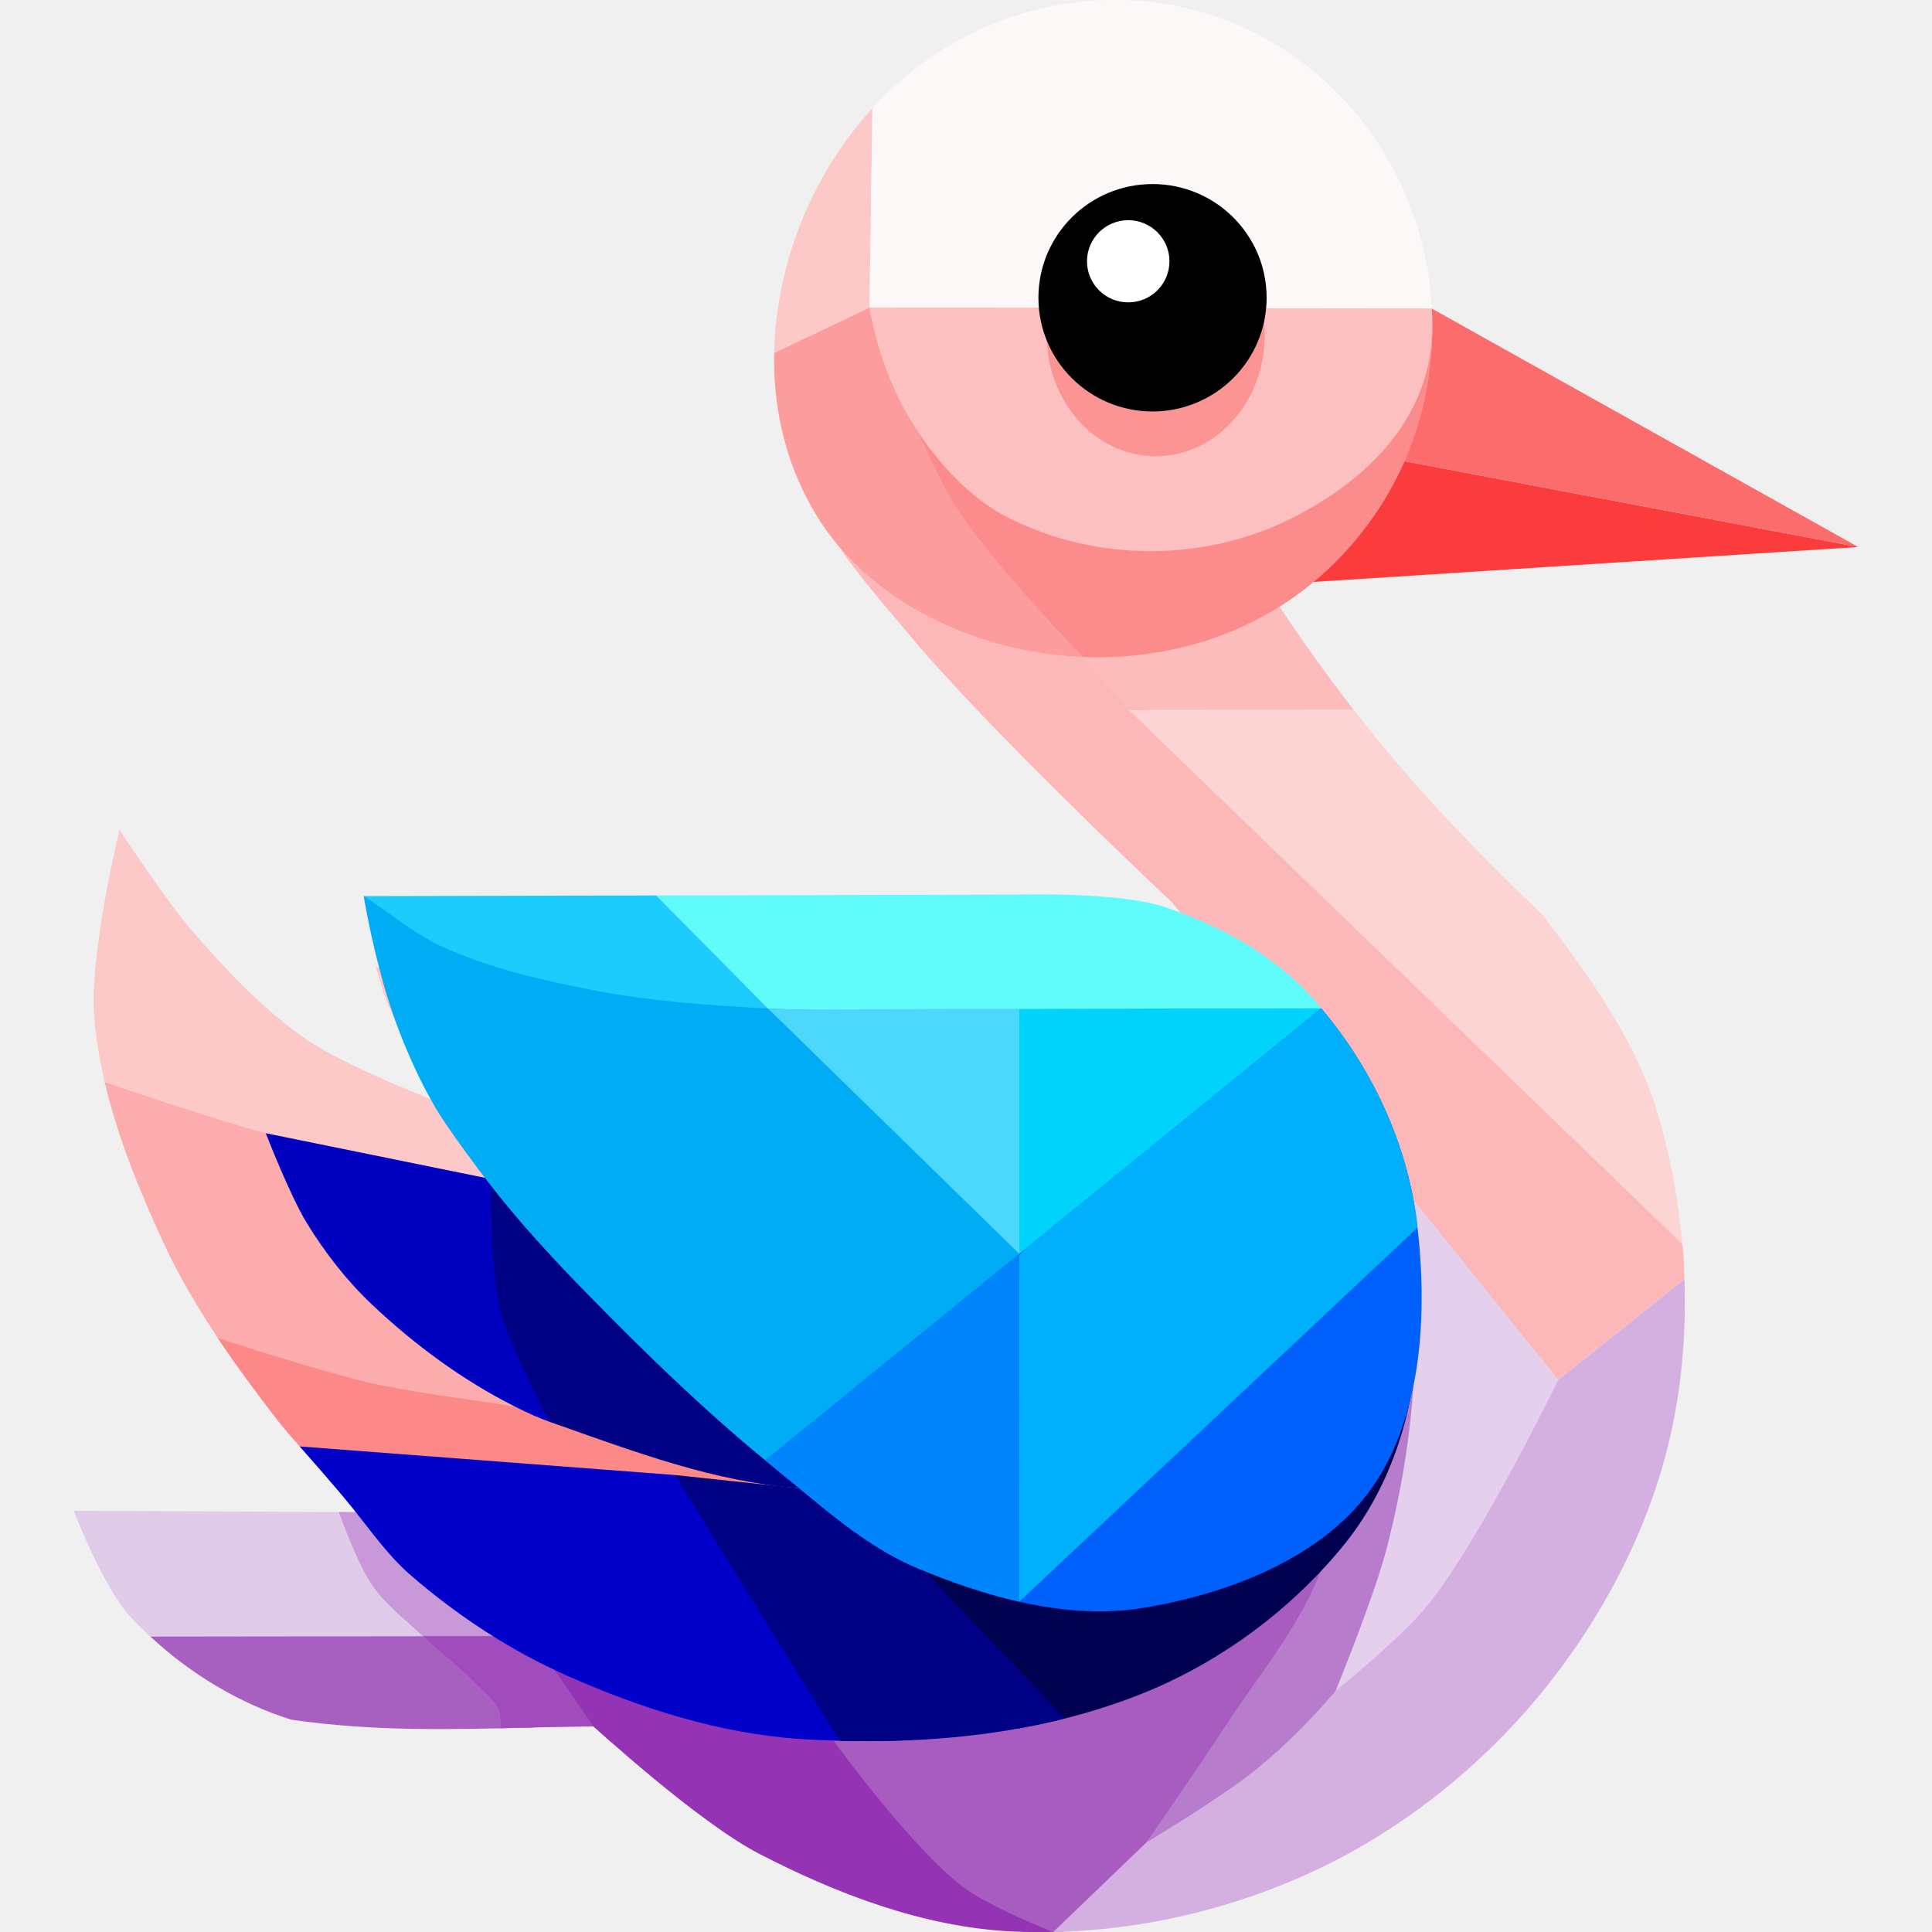
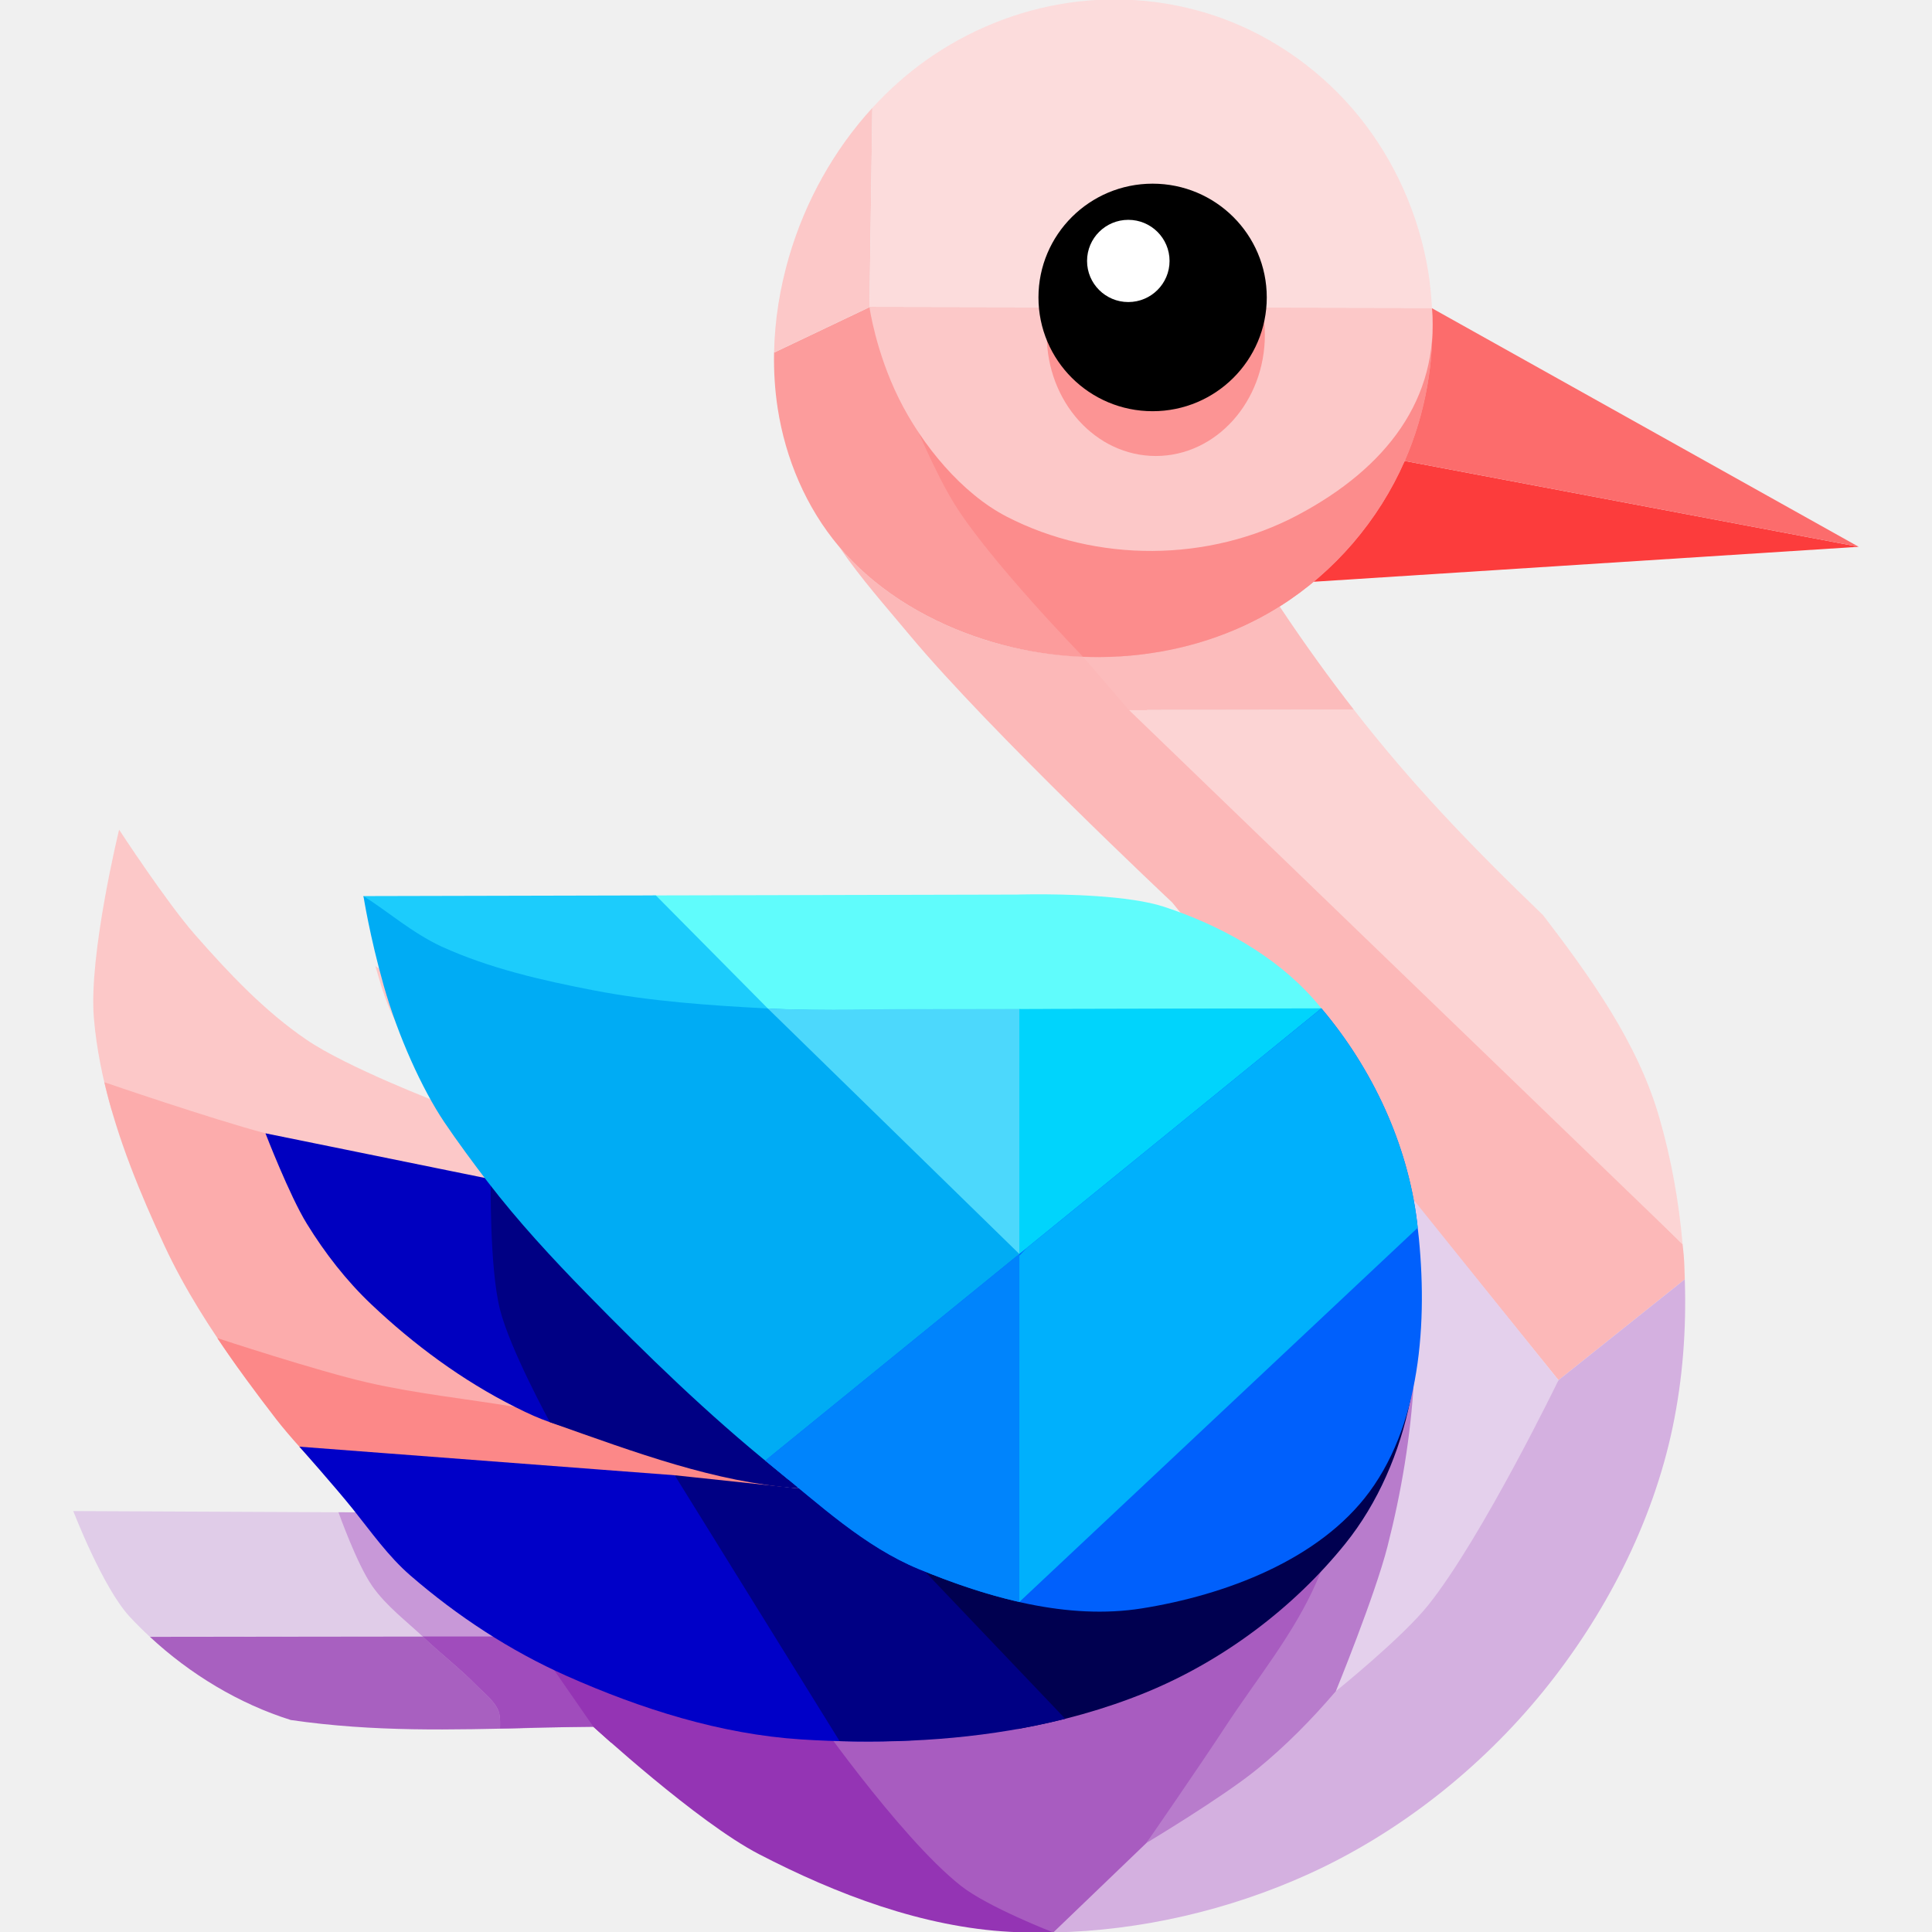
<svg xmlns="http://www.w3.org/2000/svg" version="1.1" id="svg3550" width="800" height="800" viewBox="0 0 800 800">
  <defs id="defs3554">
    </defs>
-   <g id="g3904" transform="matrix(2.233668,0,0,2.233668,-134.8653,-171.8191)" style="display:inline">
-     <path id="path2704-61" style="display:inline;opacity:1;fill:#fcb8b8;stroke-width:5.953;stroke-linecap:round" d="m 215.966,178.325 c 3.889,5.746 8.61,11.034 13.04,16.353 14.817,17.791 48.668,49.559 48.668,49.559 l 71.565,88.501 23.403,-18.68 c -0.108,-3.178 -0.051,-3.345 -0.405,-6.503 l -101.085,-100.849 -10.009,-8.006 -0.06,-0.041 c -6.9,-0.272 -13.772,-1.515 -20.268,-3.819 -9.484,-3.363 -18.355,-8.829 -24.849,-16.514 z" />
-     <path id="path2704-6" style="opacity:1;fill:#fcd4d4;stroke-width:5.953;stroke-linecap:round" d="m 311.315,208.494 -41.67,0.066 102.592,98.994 c -0.701,-8.031 -2.142,-15.985 -4.359,-23.614 -4.01,-13.795 -12.762,-25.946 -21.492,-37.355 -13.871,-13.353 -24.545,-24.548 -35.071,-38.09 z" />
-     <path id="path2704-0" style="opacity:1;fill:#fcbcbc;stroke-width:5.953;stroke-linecap:round" d="m 297.573,189.38 c -10.812,6.801 -23.7,9.781 -36.487,9.277 l 0.057,0.041 8.501,9.862 41.67,-0.066 c -4.526,-5.823 -9.029,-12.036 -13.741,-19.114 z" />
-     <path style="opacity:1;fill:#fc3c3c;stroke-width:5.953;stroke-linecap:round" d="m 404.868,178.324 -84.125,-15.907 -16.863,22.386 z" id="path3150" />
-     <path style="opacity:1;fill:#fc6c6c;stroke-width:5.953;stroke-linecap:round" d="m 404.868,178.324 -79.07,-44.204 -5.055,28.298 z" id="path3120" />
-     <path id="path3014-7" style="opacity:1;fill:#fc9c9c;stroke-width:5.953;stroke-linecap:round" d="m 221.57,133.926 -17.677,8.417 c -0.068,3.45 0.141,6.902 0.668,10.314 1.44,9.335 5.254,18.359 11.334,25.587 6.5,7.729 15.403,13.219 24.922,16.594 18.537,6.572 40.11,5.013 56.758,-5.459 10.181,-6.404 18.34,-15.947 23.169,-26.962 3.884,-8.86 5.568,-18.638 5.055,-28.298 z" />
-     <path id="path3014-9" style="opacity:1;fill:#fc8c8c;stroke-width:5.953;stroke-linecap:round" d="m 221.57,133.926 c 0,0 8.776,25.182 15.731,36.436 6.489,10.501 23.843,28.336 23.843,28.336 12.767,0.492 25.634,-2.527 36.43,-9.318 10.181,-6.404 18.34,-15.947 23.169,-26.962 3.884,-8.86 5.568,-18.638 5.055,-28.298 z" />
-     <path id="path3014-2" style="opacity:1;fill:#fcc8c8;stroke-width:5.953;stroke-linecap:round" d="m 222.104,97 c -7.174,7.83 -12.473,17.411 -15.452,27.626 -1.678,5.753 -2.642,11.731 -2.76,17.718 l 17.677,-8.417 z" />
-     <path id="path3713" style="opacity:1;fill:#fcc0c0;stroke-width:5.953;stroke-linecap:round" d="m 325.797,134.12 c 1.326,16.725 -8.314,29.525 -24.828,38.303 -16.515,8.777 -37.298,8.902 -53.952,0.324 -8.327,-4.289 -15.72,-13.265 -20,-21.898 -4.28,-8.633 -5.447,-16.922 -5.447,-16.922" />
-     <path id="path3014-1" style="opacity:1;fill:#fcf8f8;stroke-width:5.953;stroke-linecap:round" d="m 265.691,76.922 c -2.404,0.052 -4.804,0.252 -7.184,0.598 -9.517,1.385 -18.674,5.113 -26.509,10.691 -3.606,2.568 -6.909,5.53 -9.894,8.788 l -0.535,36.927 104.228,0.194 c -0.125,-2.35 -0.342,-4.696 -0.733,-7.017 -1.749,-10.383 -6.16,-20.324 -12.787,-28.507 -6.627,-8.183 -15.465,-14.58 -25.356,-18.193 -6.775,-2.475 -14.018,-3.639 -21.23,-3.481 z" />
-     <ellipse style="opacity:1;fill:#fc9494;stroke-width:6.009;stroke-linecap:round" id="path3718-3-6" cx="274.627" cy="139.021" rx="20.208" ry="22.479" />
-     <ellipse style="opacity:1;fill:#000000;fill-opacity:1;stroke-width:5.953;stroke-linecap:round" id="path3718" cx="274.034" cy="132.122" rx="21.152" ry="21.08" />
-     <ellipse style="opacity:1;fill:#ffffff;fill-opacity:1;stroke-width:2.151;stroke-linecap:round" id="path3718-3" cx="269.53" cy="125.359" rx="7.643" ry="7.617" />
-     <path id="path2704-8-0" style="display:inline;opacity:1;fill:#e0cce8;stroke-width:5.953;stroke-linecap:round" d="m 74.044,356.994 c 0,0 5.422,14.129 10.433,19.559 1.195,1.295 2.463,2.537 3.765,3.748 l 51.36,-0.07 0.392,-7.299 -15.122,-15.706 z" />
-     <path id="path2704-8-2" style="display:inline;opacity:1;fill:#a860c0;stroke-width:5.953;stroke-linecap:round" d="m 145.888,380.231 -57.645,0.07 c 7.438,6.919 16.503,12.397 26.109,15.412 15.509,2.246 29.695,1.817 44.87,1.465 l 0.018,-0.029 z" />
-     <path id="path2704-8-9" style="display:inline;opacity:1;fill:#c898d8;stroke-width:5.953;stroke-linecap:round" d="m 121.792,351.377 c 3.033,3.175 5.692,5.86 5.692,5.86 l -4.301,-0.019 c 0,0 3.377,9.531 6.228,13.635 2.614,3.763 6.407,6.555 9.726,9.713 3.107,2.957 6.537,5.573 9.534,8.641 1.481,1.516 3.338,2.855 4.159,4.809 0.42,1 0.276,3.205 0.272,3.268 5.636,-0.123 11.346,-0.264 17.317,-0.319 0,0 1.254,1.148 3.278,2.934 l 2.429,-4.832 -10.74,-15.288 z" />
-     <path id="path2704-8-9-0" style="display:inline;fill:#a04cbc;stroke-width:5.953;stroke-linecap:round" d="m 138.776,380.231 c 0.12,0.112 0.243,0.222 0.362,0.335 3.107,2.957 6.537,5.573 9.534,8.641 1.481,1.516 3.338,2.855 4.159,4.809 0.42,1 0.276,3.204 0.272,3.268 5.636,-0.123 11.346,-0.264 17.317,-0.319 0,0 1.254,1.148 3.278,2.934 l 2.429,-4.832 -10.423,-14.836 z" />
-     <path id="path2704-8-7" style="display:inline;opacity:1;fill:#9434b4;stroke-width:5.953;stroke-linecap:round" d="m 157.686,378.594 12.734,18.372 c 0,0 19.224,17.672 30.683,23.606 14.418,7.467 30.323,13.514 46.537,14.393 3.302,0.179 6.628,0.15 9.957,0.026 l -0.089,-9.261 -44.874,-38.674 z" />
-     <path style="opacity:1;fill:#a85cc0;fill-opacity:1;stroke-width:5.953;stroke-linecap:round" d="m 255.626,435.075 c 0,0 -12.093,-4.682 -17.11,-8.637 -11.616,-9.158 -28.69,-33.853 -28.69,-33.853 l 98.159,-29.953 -4.222,31.916 -29.82,32.933 z" id="path4565" />
-     <path id="path2704" style="display:inline;opacity:1;fill:#d4b0e0;stroke-width:5.953;stroke-linecap:round" d="m 372.642,314.057 -23.403,18.68 -39.648,39.883 -36.697,45.867 -17.268,16.588 c 16.234,-0.317 32.669,-4.166 47.36,-10.844 16.689,-7.586 31.826,-19.568 43.389,-33.793 11.47,-14.113 20.299,-31.186 24.02,-48.987 1.863,-8.91 2.561,-18.162 2.247,-27.394 z" />
-     <path style="opacity:1;fill:#b87ccc;fill-opacity:1;stroke-width:5.953;stroke-linecap:round" d="m 272.895,418.487 c 0,0 14.121,-8.462 20.478,-13.646 5.312,-4.332 10.166,-9.252 14.612,-14.469 9.897,-11.613 26.646,-37.221 26.646,-37.221 l -15.431,-39.068 c 0,0 -7.065,38.259 -14.748,55.949 -4.237,9.756 -11.176,18.104 -16.997,27.006 -4.729,7.233 -14.56,21.449 -14.56,21.449 z" id="path4479" />
-     <path style="opacity:1;fill:#e4d0ec;fill-opacity:1;stroke-width:5.953;stroke-linecap:round" d="m 307.985,390.373 c 0,0 12.296,-9.89 17.171,-16.013 9.984,-12.54 24.084,-41.623 24.084,-41.623 l -28.299,-35.229 c 0,0 2.189,23.495 1.516,35.229 -0.596,10.378 -2.323,20.727 -4.897,30.799 -2.352,9.202 -9.575,26.836 -9.575,26.836 z" id="path4143" />
-     <path id="path2704-8-92" style="display:inline;opacity:1;fill:#fcc8c8;stroke-width:5.953;stroke-linecap:round" d="m 82.535,230.743 c 0,0 -5.657,23.171 -4.679,34.852 0.485,5.797 1.673,11.513 3.295,17.134 l 90.091,24.467 -8.533,-28.797 -32.683,-22.378 c 0.718,2.555 1.465,5.019 2.201,6.877 2.574,6.491 9.816,18.505 9.816,18.505 0,0 -17.25,-6.595 -24.807,-11.756 -7.819,-5.34 -14.424,-12.369 -20.669,-19.485 -5.268,-6.002 -14.033,-19.418 -14.033,-19.418 z" />
-     <path id="path2704-8-75" style="display:inline;opacity:1;fill:#fcacac;stroke-width:5.953;stroke-linecap:round" d="m 79.801,277.534 c 2.437,10.458 6.624,20.608 11.15,30.316 3.72,7.979 8.494,15.438 13.639,22.627 l 17.202,8.466 83.995,9.491 -41.127,-49.095 -13.855,-3.53 c 0,0 -27.591,-5.217 -41.151,-8.809 -10.088,-2.672 -29.805,-9.448 -29.853,-9.464 z" />
-     <path id="path2704-8-3" style="display:inline;opacity:1;fill:#fc8888;stroke-width:5.953;stroke-linecap:round" d="m 100.736,324.949 c 3.432,5.148 7.126,10.134 10.894,15.015 4.775,6.187 15.855,17.273 15.855,17.273 l 85.631,2.347 -15.253,-14.805 c 0,0 -27.982,-4.743 -41.979,-7.082 -9.106,-1.522 -18.326,-2.455 -27.324,-4.522 -9.416,-2.163 -27.757,-8.205 -27.824,-8.227 z" />
-     <path id="path5116-8" style="display:inline;opacity:1;fill:#0000c0;fill-opacity:1;stroke-width:5.953;stroke-linecap:round" d="m 109.653,286.999 c 0,0 4.438,11.513 7.654,16.737 3.345,5.435 7.321,10.566 11.955,14.954 7.917,7.498 16.878,14.115 26.622,19.008 5.484,2.753 6.625,2.904 14.375,5.266 l -7.021,-49.371 -15.08,-3.201 c 1.954,2.674 3.864,5.229 3.864,5.229 z" />
-     <path id="path5116-9" style="display:inline;opacity:1;fill:#000084;fill-opacity:1;stroke-width:5.953;stroke-linecap:round" d="m 154.805,291.326 -3.144,3.807 c 0.025,0.033 0.36,0.488 0.36,0.488 l -0.623,-0.127 c 0,0 -0.256,16.25 1.683,24.048 1.847,7.428 9.276,20.983 9.276,20.983 16.37,5.808 30.439,11.048 45.79,12.25 l 6.982,-2.118 z" />
-     <path id="path5116-2" style="display:inline;opacity:1;fill:#0000c8;fill-opacity:1;stroke-width:5.953;stroke-linecap:round" d="m 115.935,345.064 c 0,0 6.656,7.494 9.957,11.617 3.372,4.211 6.517,8.701 10.594,12.235 8.698,7.538 18.53,13.994 29.05,18.662 13.686,6.072 28.419,10.763 43.361,11.73 6.692,0.433 13.489,0.492 20.281,0.19 l -43.693,-49.137 z" />
-     <path id="path5116-3-6" style="display:inline;opacity:1;fill:#000050;fill-opacity:1;stroke-width:5.953;stroke-linecap:round" d="m 311.034,330.335 -74.931,34.1 -14.435,3.514 27.374,29.424 c 8.137,-1.457 16.1,-3.642 23.676,-6.736 14.244,-5.818 27.354,-15.605 37.009,-27.584 6.08,-7.543 10.107,-16.965 12.022,-26.462 0.26,-1.287 0.469,-2.596 0.687,-3.9 z" />
-     <path id="path5116" style="display:inline;opacity:1;fill:#000084;fill-opacity:1;stroke-width:5.953;stroke-linecap:round" d="m 185.485,350.36 30.552,49.264 c 13.992,0.399 28.263,-0.715 41.813,-4.138 l -42.719,-44.828 -6.982,2.117 -22.66,-2.414 z" />
-     <path id="path1482-9" style="display:inline;opacity:1;fill:#60fcfc;stroke-width:5.953;stroke-linecap:round" d="m 251.893,242.719 c -1.884,0.011 -3.049,0.048 -3.049,0.048 l -67.466,0.156 21.128,23.276 104.255,-0.538 c -0.965,-1.222 -1.925,-2.428 -2.951,-3.581 -7.194,-8.091 -17.353,-13.66 -27.636,-17.046 -6.512,-2.144 -18.629,-2.346 -24.28,-2.314 z" />
-     <path id="path1482-2" style="display:inline;opacity:1;fill:#1cccfc;stroke-width:5.953;stroke-linecap:round" d="m 181.988,242.921 -54.17,0.125 c 0,0 0.037,0.196 0.038,0.203 l 9.17,9.95 46.291,14.624 22.097,-1.252 z" />
-     <path id="path1482-5" style="display:inline;opacity:1;fill:#00acf4;stroke-width:5.953;stroke-linecap:round" d="m 127.811,243.045 c 0,0 1.168,7.484 3.743,16.556 2.664,9.389 7.106,19.18 11.217,25.306 2.319,3.456 5.537,7.809 8.071,11.11 5.606,7.301 11.936,14.142 18.372,20.723 11.016,11.265 22.359,22.286 34.612,32.192 0.937,0.757 1.871,1.541 2.805,2.314 l 42.718,-41.894 59.787,-40.468 c -1.231,-1.728 -2.52,-3.397 -3.869,-5.006 -13.997,0.047 -47.951,0.156 -70.062,0.13 -10.9,-0.013 -21.815,0.433 -32.699,-0.144 -10.709,-0.569 -21.5,-1.316 -32.03,-3.351 -9.596,-1.854 -19.281,-4.06 -28.177,-8.107 -5.504,-2.554 -10.117,-6.631 -14.487,-9.359 z" />
-     <path id="path1482-5-3" style="display:inline;fill:#4cd8fc;stroke-width:5.953;stroke-linecap:round" d="m 202.742,263.874 46.602,45.493 0.16,-45.387 c -5.229,0 -9.786,0.032 -14.299,0.026 -11.46,-0.145 -22.707,0.353 -32.464,-0.132 z" />
-     <path style="opacity:1;fill:#00d4fc;stroke-width:5.953;stroke-linecap:round" d="m 249.338,309.665 55.971,-45.817 -55.971,0.132 z" id="path1938" />
-     <path id="path1482-56" style="display:inline;opacity:1;fill:#0060fc;stroke-width:5.953;stroke-linecap:round" d="m 305.309,263.848 -103.043,83.792 c 0.522,0.428 1.036,0.866 1.561,1.291 8.51,6.88 16.786,14.636 26.897,18.82 12.93,5.351 27.528,9.486 41.346,7.275 15.456,-2.473 32.853,-8.983 42.137,-21.585 9.974,-13.538 10.879,-33.419 8.819,-50.107 -1.78,-14.421 -8.29,-28.352 -17.717,-39.486 z" />
-     <path id="path1482-56-2" style="display:inline;fill:#00b0fc;stroke-width:5.953;stroke-linecap:round" d="m 305.309,263.848 -54.576,44.379 -1.396,1.438 9.9e-4,64.178 73.817,-69.344 c -0.044,-0.387 -0.082,-0.781 -0.129,-1.165 -1.78,-14.421 -8.289,-28.352 -17.717,-39.486 z" />
-     <path id="path1482-56-1" style="display:inline;fill:#0084fc;stroke-width:5.953;stroke-linecap:round" d="m 249.344,309.368 -31.993,26.006 -0.32,0.26 -14.766,12.007 c 0.522,0.428 1.036,0.866 1.561,1.291 8.51,6.88 16.786,14.636 26.897,18.82 5.932,2.455 12.216,4.644 18.614,6.092 z" />
+   <g id="g3904-6" transform="matrix(2.234748,0,0,2.234748,-135.1239,-172.0955)" style="display:inline">
+     <path id="path2704-61-7" style="display:inline;opacity:1;fill:#fcb8b8;stroke-width:5.953;stroke-linecap:round" d="m 215.966,178.325 c 3.889,5.746 8.61,11.034 13.04,16.353 14.817,17.791 48.668,49.559 48.668,49.559 l 71.565,88.501 23.403,-18.68 c -0.108,-3.178 -0.051,-3.345 -0.405,-6.503 l -101.085,-100.849 -10.009,-8.006 -0.06,-0.041 c -6.9,-0.272 -13.772,-1.515 -20.268,-3.819 -9.484,-3.363 -18.355,-8.829 -24.849,-16.514 z" />
+     <path id="path2704-6-5" style="opacity:1;fill:#fcd4d4;stroke-width:5.953;stroke-linecap:round" d="m 311.315,208.494 -41.67,0.066 102.592,98.994 c -0.701,-8.031 -2.142,-15.985 -4.359,-23.614 -4.01,-13.795 -12.762,-25.946 -21.492,-37.355 -13.871,-13.353 -24.545,-24.548 -35.071,-38.09 z" />
+     <path id="path2704-0-3" style="opacity:1;fill:#fcbcbc;stroke-width:5.953;stroke-linecap:round" d="m 297.573,189.38 c -10.812,6.801 -23.7,9.781 -36.487,9.277 l 0.057,0.041 8.501,9.862 41.67,-0.066 c -4.526,-5.823 -9.029,-12.036 -13.741,-19.114 z" />
+     <path style="opacity:1;fill:#fc3c3c;stroke-width:5.953;stroke-linecap:round" d="m 404.868,178.324 -84.125,-15.907 -16.863,22.386 z" id="path3150-5" />
+     <path style="opacity:1;fill:#fc6c6c;stroke-width:5.953;stroke-linecap:round" d="m 404.868,178.324 -79.07,-44.204 -5.055,28.298 z" id="path3120-6" />
+     <path id="path3014-7-2" style="opacity:1;fill:#fc9c9c;stroke-width:5.953;stroke-linecap:round" d="m 221.57,133.926 -17.677,8.417 c -0.068,3.45 0.141,6.902 0.668,10.314 1.44,9.335 5.254,18.359 11.334,25.587 6.5,7.729 15.403,13.219 24.922,16.594 18.537,6.572 40.11,5.013 56.758,-5.459 10.181,-6.404 18.34,-15.947 23.169,-26.962 3.884,-8.86 5.568,-18.638 5.055,-28.298 z" />
+     <path id="path3014-9-9" style="opacity:1;fill:#fc8c8c;stroke-width:5.953;stroke-linecap:round" d="m 221.57,133.926 c 0,0 8.776,25.182 15.731,36.436 6.489,10.501 23.843,28.336 23.843,28.336 12.767,0.492 25.634,-2.527 36.43,-9.318 10.181,-6.404 18.34,-15.947 23.169,-26.962 3.884,-8.86 5.568,-18.638 5.055,-28.298 z" />
+     <path id="path3014-2-1" style="opacity:1;fill:#fcc8c8;stroke-width:5.953;stroke-linecap:round" d="m 222.104,97 c -7.174,7.83 -12.473,17.411 -15.452,27.626 -1.678,5.753 -2.642,11.731 -2.76,17.718 l 17.677,-8.417 z" />
+     <path id="path3713-2" style="opacity:1;fill:#fcc8c8;stroke-width:5.953;stroke-linecap:round" d="m 325.797,134.12 c 1.326,16.725 -8.314,29.525 -24.828,38.303 -16.515,8.777 -37.298,8.902 -53.952,0.324 -8.327,-4.289 -15.72,-13.265 -20,-21.898 -4.28,-8.633 -5.447,-16.922 -5.447,-16.922" />
+     <path id="path3014-1-7" style="opacity:1;fill:#fcdcdc;fill-opacity:1;stroke-width:5.953;stroke-linecap:round" d="m 265.691,76.922 c -2.404,0.052 -4.804,0.252 -7.184,0.598 -9.517,1.385 -18.674,5.113 -26.509,10.691 -3.606,2.568 -6.909,5.53 -9.894,8.788 l -0.535,36.927 104.228,0.194 c -0.125,-2.35 -0.342,-4.696 -0.733,-7.017 -1.749,-10.383 -6.16,-20.324 -12.787,-28.507 -6.627,-8.183 -15.465,-14.58 -25.356,-18.193 -6.775,-2.475 -14.018,-3.639 -21.23,-3.481 z" />
+     <ellipse style="opacity:1;fill:#fc9494;stroke-width:6.009;stroke-linecap:round" id="path3718-3-6-0" cx="274.627" cy="139.021" rx="20.208" ry="22.479" />
+     <ellipse style="opacity:1;fill:#000000;fill-opacity:1;stroke-width:5.953;stroke-linecap:round" id="path3718-9" cx="274.034" cy="132.122" rx="21.152" ry="21.08" />
+     <ellipse style="opacity:1;fill:#ffffff;fill-opacity:1;stroke-width:2.151;stroke-linecap:round" id="path3718-3-3" cx="269.53" cy="125.359" rx="7.643" ry="7.617" />
+     <path id="path2704-8-0-6" style="display:inline;opacity:1;fill:#e0cce8;stroke-width:5.953;stroke-linecap:round" d="m 74.044,356.994 c 0,0 5.422,14.129 10.433,19.559 1.195,1.295 2.463,2.537 3.765,3.748 l 51.36,-0.07 0.392,-7.299 -15.122,-15.706 z" />
+     <path id="path2704-8-2-0" style="display:inline;opacity:1;fill:#a860c0;stroke-width:5.953;stroke-linecap:round" d="m 145.888,380.231 -57.645,0.07 c 7.438,6.919 16.503,12.397 26.109,15.412 15.509,2.246 29.695,1.817 44.87,1.465 l 0.018,-0.029 z" />
+     <path id="path2704-8-9-6" style="display:inline;opacity:1;fill:#c898d8;stroke-width:5.953;stroke-linecap:round" d="m 121.792,351.377 c 3.033,3.175 5.692,5.86 5.692,5.86 l -4.301,-0.019 c 0,0 3.377,9.531 6.228,13.635 2.614,3.763 6.407,6.555 9.726,9.713 3.107,2.957 6.537,5.573 9.534,8.641 1.481,1.516 3.338,2.855 4.159,4.809 0.42,1 0.276,3.205 0.272,3.268 5.636,-0.123 11.346,-0.264 17.317,-0.319 0,0 1.254,1.148 3.278,2.934 l 2.429,-4.832 -10.74,-15.288 z" />
+     <path id="path2704-8-9-0-2" style="display:inline;fill:#a04cbc;stroke-width:5.953;stroke-linecap:round" d="m 138.776,380.231 c 0.12,0.112 0.243,0.222 0.362,0.335 3.107,2.957 6.537,5.573 9.534,8.641 1.481,1.516 3.338,2.855 4.159,4.809 0.42,1 0.276,3.204 0.272,3.268 5.636,-0.123 11.346,-0.264 17.317,-0.319 0,0 1.254,1.148 3.278,2.934 l 2.429,-4.832 -10.423,-14.836 z" />
+     <path id="path2704-8-7-6" style="display:inline;opacity:1;fill:#9434b4;stroke-width:5.953;stroke-linecap:round" d="m 157.686,378.594 12.734,18.372 c 0,0 19.224,17.672 30.683,23.606 14.418,7.467 30.323,13.514 46.537,14.393 3.302,0.179 6.628,0.15 9.957,0.026 l -0.089,-9.261 -44.874,-38.674 z" />
+     <path style="opacity:1;fill:#a85cc0;fill-opacity:1;stroke-width:5.953;stroke-linecap:round" d="m 255.626,435.075 c 0,0 -12.093,-4.682 -17.11,-8.637 -11.616,-9.158 -28.69,-33.853 -28.69,-33.853 l 98.159,-29.953 -4.222,31.916 -29.82,32.933 z" id="path4565-1" />
+     <path id="path2704-8" style="display:inline;opacity:1;fill:#d4b0e0;stroke-width:5.953;stroke-linecap:round" d="m 372.642,314.057 -23.403,18.68 -39.648,39.883 -36.697,45.867 -17.268,16.588 c 16.234,-0.317 32.669,-4.166 47.36,-10.844 16.689,-7.586 31.826,-19.568 43.389,-33.793 11.47,-14.113 20.299,-31.186 24.02,-48.987 1.863,-8.91 2.561,-18.162 2.247,-27.394 z" />
+     <path style="opacity:1;fill:#b87ccc;fill-opacity:1;stroke-width:5.953;stroke-linecap:round" d="m 272.895,418.487 c 0,0 14.121,-8.462 20.478,-13.646 5.312,-4.332 10.166,-9.252 14.612,-14.469 9.897,-11.613 26.646,-37.221 26.646,-37.221 l -15.431,-39.068 c 0,0 -7.065,38.259 -14.748,55.949 -4.237,9.756 -11.176,18.104 -16.997,27.006 -4.729,7.233 -14.56,21.449 -14.56,21.449 z" id="path4479-7" />
+     <path style="opacity:1;fill:#e4d0ec;fill-opacity:1;stroke-width:5.953;stroke-linecap:round" d="m 307.985,390.373 c 0,0 12.296,-9.89 17.171,-16.013 9.984,-12.54 24.084,-41.623 24.084,-41.623 l -28.299,-35.229 c 0,0 2.189,23.495 1.516,35.229 -0.596,10.378 -2.323,20.727 -4.897,30.799 -2.352,9.202 -9.575,26.836 -9.575,26.836 z" id="path4143-9" />
+     <path id="path2704-8-92-2" style="display:inline;opacity:1;fill:#fcc8c8;stroke-width:5.953;stroke-linecap:round" d="m 82.535,230.743 c 0,0 -5.657,23.171 -4.679,34.852 0.485,5.797 1.673,11.513 3.295,17.134 l 90.091,24.467 -8.533,-28.797 -32.683,-22.378 c 0.718,2.555 1.465,5.019 2.201,6.877 2.574,6.491 9.816,18.505 9.816,18.505 0,0 -17.25,-6.595 -24.807,-11.756 -7.819,-5.34 -14.424,-12.369 -20.669,-19.485 -5.268,-6.002 -14.033,-19.418 -14.033,-19.418 z" />
+     <path id="path2704-8-75-0" style="display:inline;opacity:1;fill:#fcacac;stroke-width:5.953;stroke-linecap:round" d="m 79.801,277.534 c 2.437,10.458 6.624,20.608 11.15,30.316 3.72,7.979 8.494,15.438 13.639,22.627 l 17.202,8.466 83.995,9.491 -41.127,-49.095 -13.855,-3.53 c 0,0 -27.591,-5.217 -41.151,-8.809 -10.088,-2.672 -29.805,-9.448 -29.853,-9.464 z" />
+     <path id="path2704-8-3-2" style="display:inline;opacity:1;fill:#fc8888;stroke-width:5.953;stroke-linecap:round" d="m 100.736,324.949 c 3.432,5.148 7.126,10.134 10.894,15.015 4.775,6.187 15.855,17.273 15.855,17.273 l 85.631,2.347 -15.253,-14.805 c 0,0 -27.982,-4.743 -41.979,-7.082 -9.106,-1.522 -18.326,-2.455 -27.324,-4.522 -9.416,-2.163 -27.757,-8.205 -27.824,-8.227 z" />
+     <path id="path5116-8-3" style="display:inline;opacity:1;fill:#0000c0;fill-opacity:1;stroke-width:5.953;stroke-linecap:round" d="m 109.653,286.999 c 0,0 4.438,11.513 7.654,16.737 3.345,5.435 7.321,10.566 11.955,14.954 7.917,7.498 16.878,14.115 26.622,19.008 5.484,2.753 6.625,2.904 14.375,5.266 l -7.021,-49.371 -15.08,-3.201 c 1.954,2.674 3.864,5.229 3.864,5.229 z" />
+     <path id="path5116-9-7" style="display:inline;opacity:1;fill:#000084;fill-opacity:1;stroke-width:5.953;stroke-linecap:round" d="m 154.805,291.326 -3.144,3.807 c 0.025,0.033 0.36,0.488 0.36,0.488 l -0.623,-0.127 c 0,0 -0.256,16.25 1.683,24.048 1.847,7.428 9.276,20.983 9.276,20.983 16.37,5.808 30.439,11.048 45.79,12.25 l 6.982,-2.118 z" />
+     <path id="path5116-2-5" style="display:inline;opacity:1;fill:#0000c8;fill-opacity:1;stroke-width:5.953;stroke-linecap:round" d="m 115.935,345.064 c 0,0 6.656,7.494 9.957,11.617 3.372,4.211 6.517,8.701 10.594,12.235 8.698,7.538 18.53,13.994 29.05,18.662 13.686,6.072 28.419,10.763 43.361,11.73 6.692,0.433 13.489,0.492 20.281,0.19 l -43.693,-49.137 z" />
+     <path id="path5116-3-6-9" style="display:inline;opacity:1;fill:#000050;fill-opacity:1;stroke-width:5.953;stroke-linecap:round" d="m 311.034,330.335 -74.931,34.1 -14.435,3.514 27.374,29.424 c 8.137,-1.457 16.1,-3.642 23.676,-6.736 14.244,-5.818 27.354,-15.605 37.009,-27.584 6.08,-7.543 10.107,-16.965 12.022,-26.462 0.26,-1.287 0.469,-2.596 0.687,-3.9 z" />
+     <path id="path5116-22" style="display:inline;opacity:1;fill:#000084;fill-opacity:1;stroke-width:5.953;stroke-linecap:round" d="m 185.485,350.36 30.552,49.264 c 13.992,0.399 28.263,-0.715 41.813,-4.138 l -42.719,-44.828 -6.982,2.117 -22.66,-2.414 z" />
+     <path id="path1482-9-8" style="display:inline;opacity:1;fill:#60fcfc;stroke-width:5.953;stroke-linecap:round" d="m 251.893,242.719 c -1.884,0.011 -3.049,0.048 -3.049,0.048 l -67.466,0.156 21.128,23.276 104.255,-0.538 c -0.965,-1.222 -1.925,-2.428 -2.951,-3.581 -7.194,-8.091 -17.353,-13.66 -27.636,-17.046 -6.512,-2.144 -18.629,-2.346 -24.28,-2.314 z" />
+     <path id="path1482-2-9" style="display:inline;opacity:1;fill:#1cccfc;stroke-width:5.953;stroke-linecap:round" d="m 181.988,242.921 -54.17,0.125 c 0,0 0.037,0.196 0.038,0.203 l 9.17,9.95 46.291,14.624 22.097,-1.252 z" />
+     <path id="path1482-5-7" style="display:inline;opacity:1;fill:#00acf4;stroke-width:5.953;stroke-linecap:round" d="m 127.811,243.045 c 0,0 1.168,7.484 3.743,16.556 2.664,9.389 7.106,19.18 11.217,25.306 2.319,3.456 5.537,7.809 8.071,11.11 5.606,7.301 11.936,14.142 18.372,20.723 11.016,11.265 22.359,22.286 34.612,32.192 0.937,0.757 1.871,1.541 2.805,2.314 l 42.718,-41.894 59.787,-40.468 c -1.231,-1.728 -2.52,-3.397 -3.869,-5.006 -13.997,0.047 -47.951,0.156 -70.062,0.13 -10.9,-0.013 -21.815,0.433 -32.699,-0.144 -10.709,-0.569 -21.5,-1.316 -32.03,-3.351 -9.596,-1.854 -19.281,-4.06 -28.177,-8.107 -5.504,-2.554 -10.117,-6.631 -14.487,-9.359 z" />
+     <path id="path1482-5-3-3" style="display:inline;fill:#4cd8fc;stroke-width:5.953;stroke-linecap:round" d="m 202.742,263.874 46.602,45.493 0.16,-45.387 c -5.229,0 -9.786,0.032 -14.299,0.026 -11.46,-0.145 -22.707,0.353 -32.464,-0.132 z" />
+     <path style="opacity:1;fill:#00d4fc;stroke-width:5.953;stroke-linecap:round" d="m 249.338,309.665 55.971,-45.817 -55.971,0.132 z" id="path1938-6" />
+     <path id="path1482-56-12" style="display:inline;opacity:1;fill:#0060fc;stroke-width:5.953;stroke-linecap:round" d="m 305.309,263.848 -103.043,83.792 c 0.522,0.428 1.036,0.866 1.561,1.291 8.51,6.88 16.786,14.636 26.897,18.82 12.93,5.351 27.528,9.486 41.346,7.275 15.456,-2.473 32.853,-8.983 42.137,-21.585 9.974,-13.538 10.879,-33.419 8.819,-50.107 -1.78,-14.421 -8.29,-28.352 -17.717,-39.486 z" />
+     <path id="path1482-56-2-9" style="display:inline;fill:#00b0fc;stroke-width:5.953;stroke-linecap:round" d="m 305.309,263.848 -54.576,44.379 -1.396,1.438 9.9e-4,64.178 73.817,-69.344 c -0.044,-0.387 -0.082,-0.781 -0.129,-1.165 -1.78,-14.421 -8.289,-28.352 -17.717,-39.486 z" />
+     <path id="path1482-56-1-3" style="display:inline;fill:#0084fc;stroke-width:5.953;stroke-linecap:round" d="m 249.344,309.368 -31.993,26.006 -0.32,0.26 -14.766,12.007 c 0.522,0.428 1.036,0.866 1.561,1.291 8.51,6.88 16.786,14.636 26.897,18.82 5.932,2.455 12.216,4.644 18.614,6.092 z" />
  </g>
</svg>
